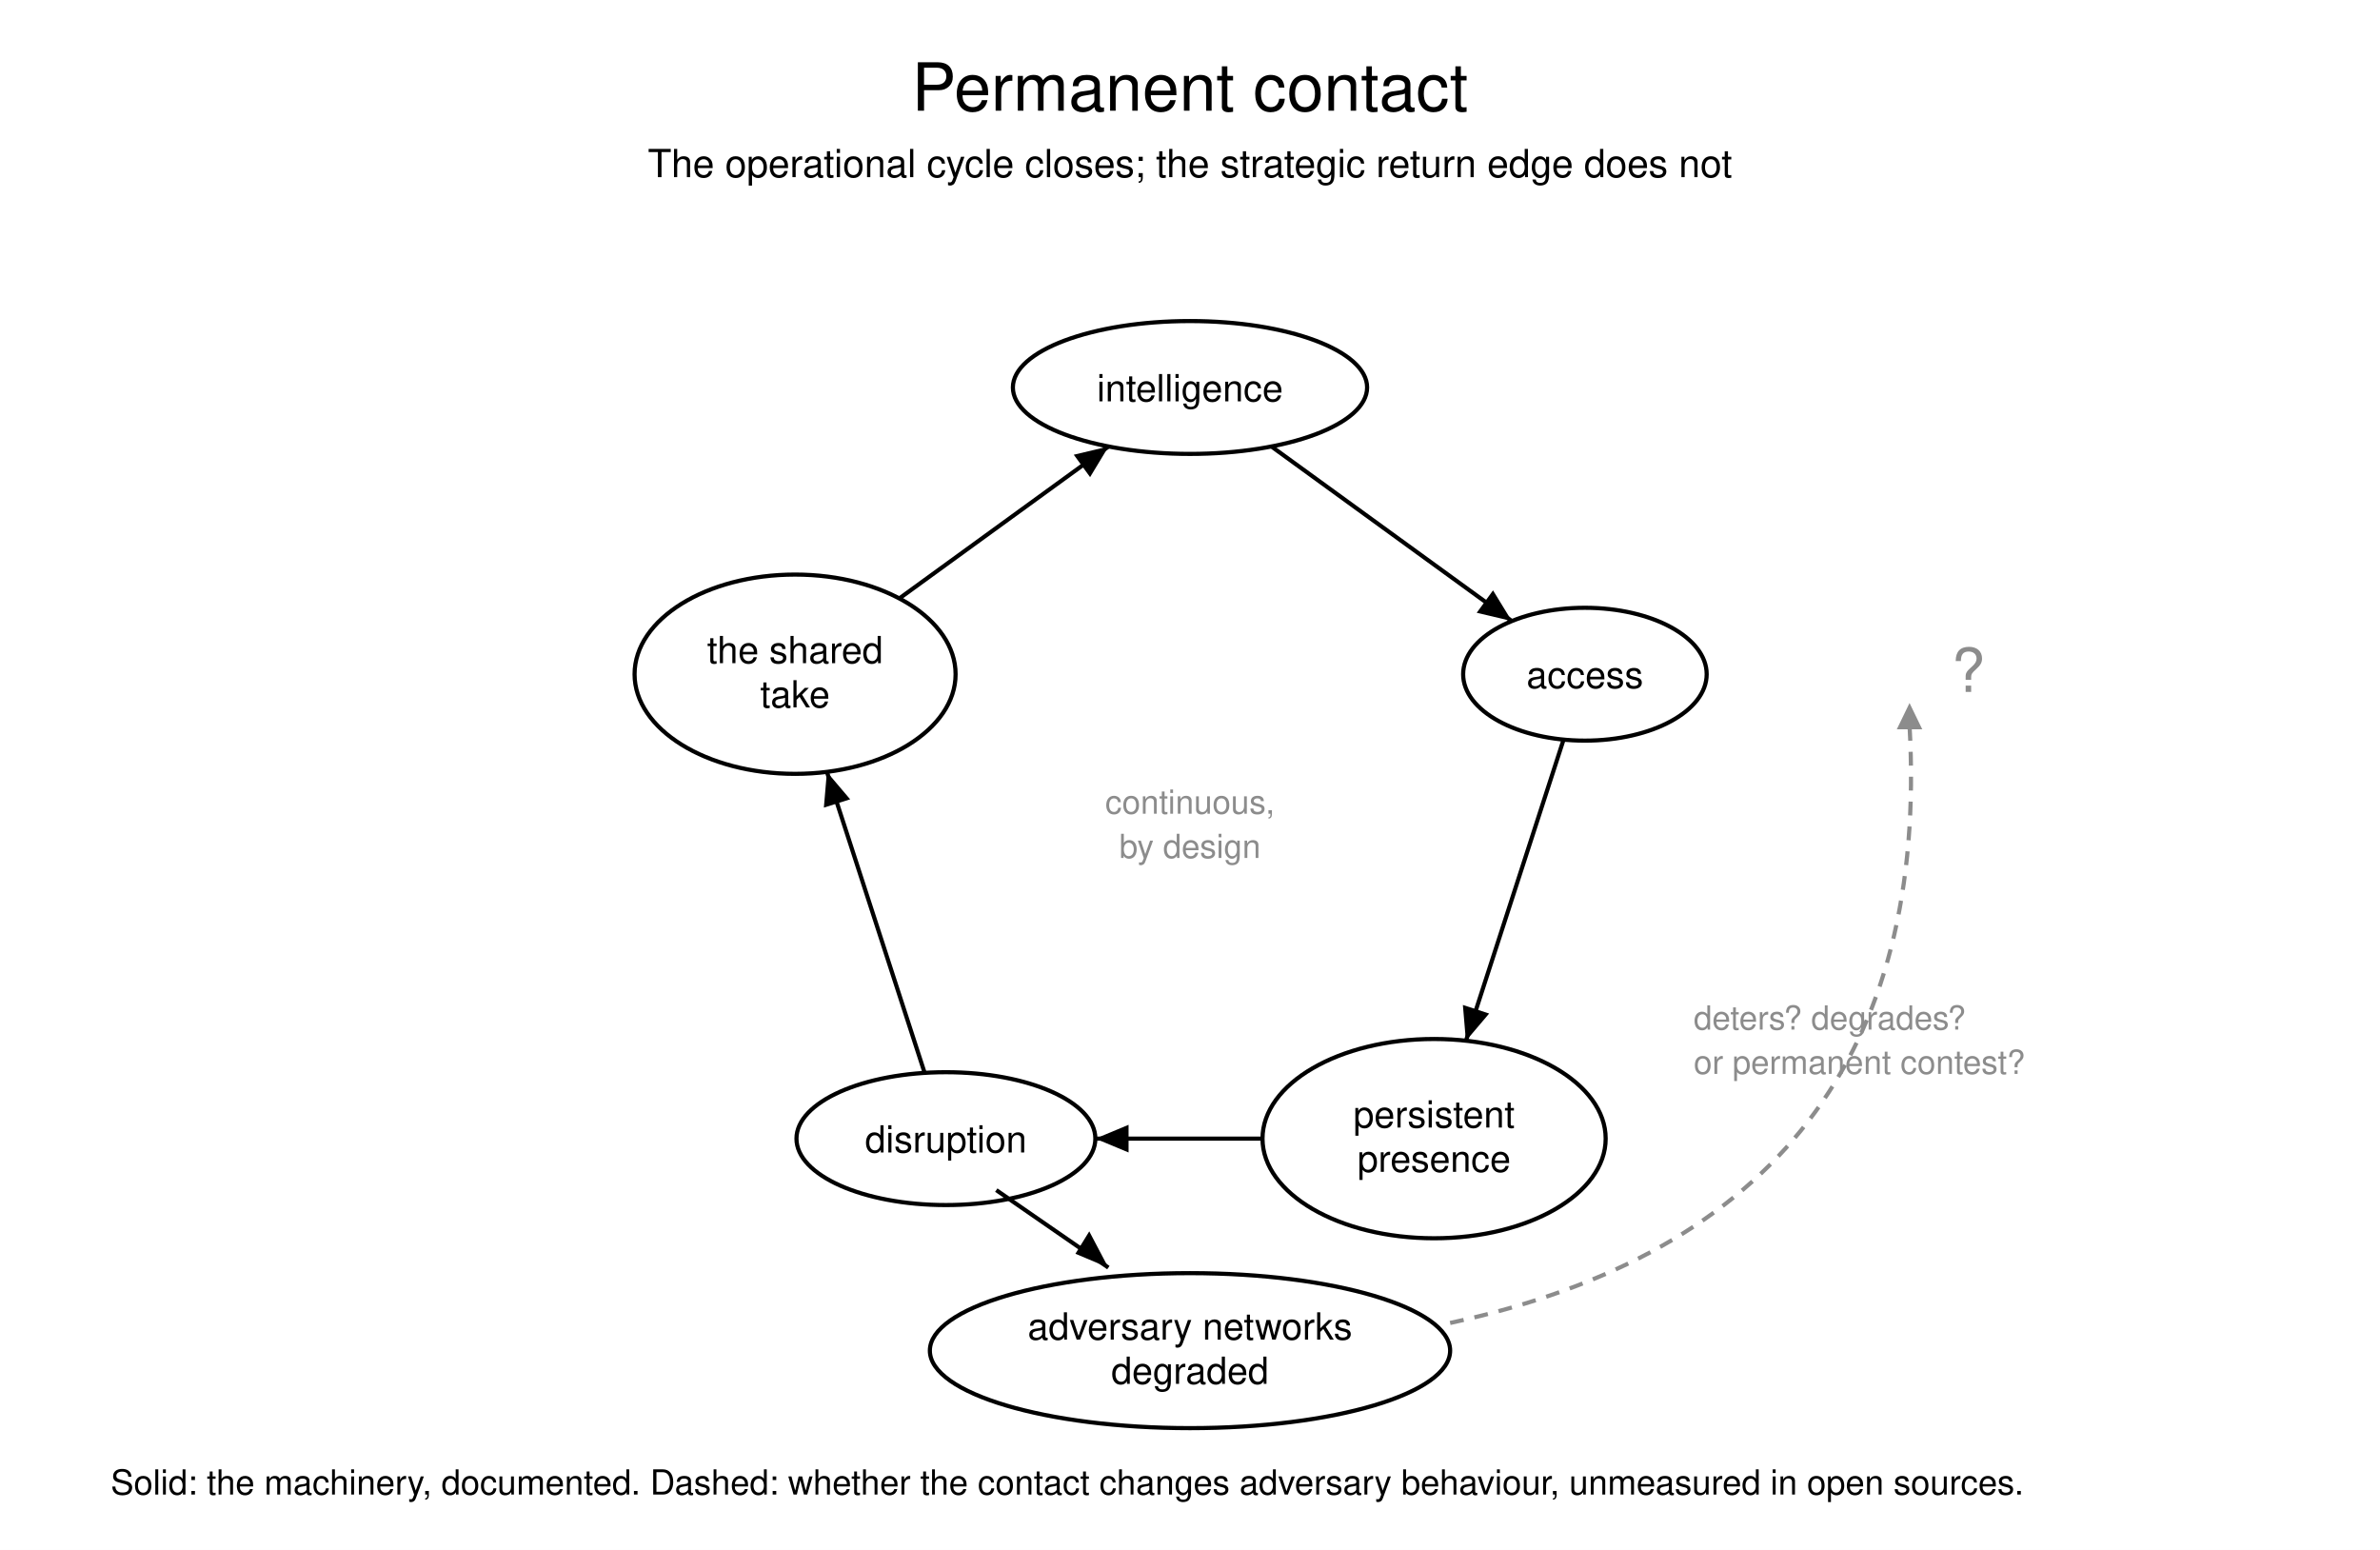
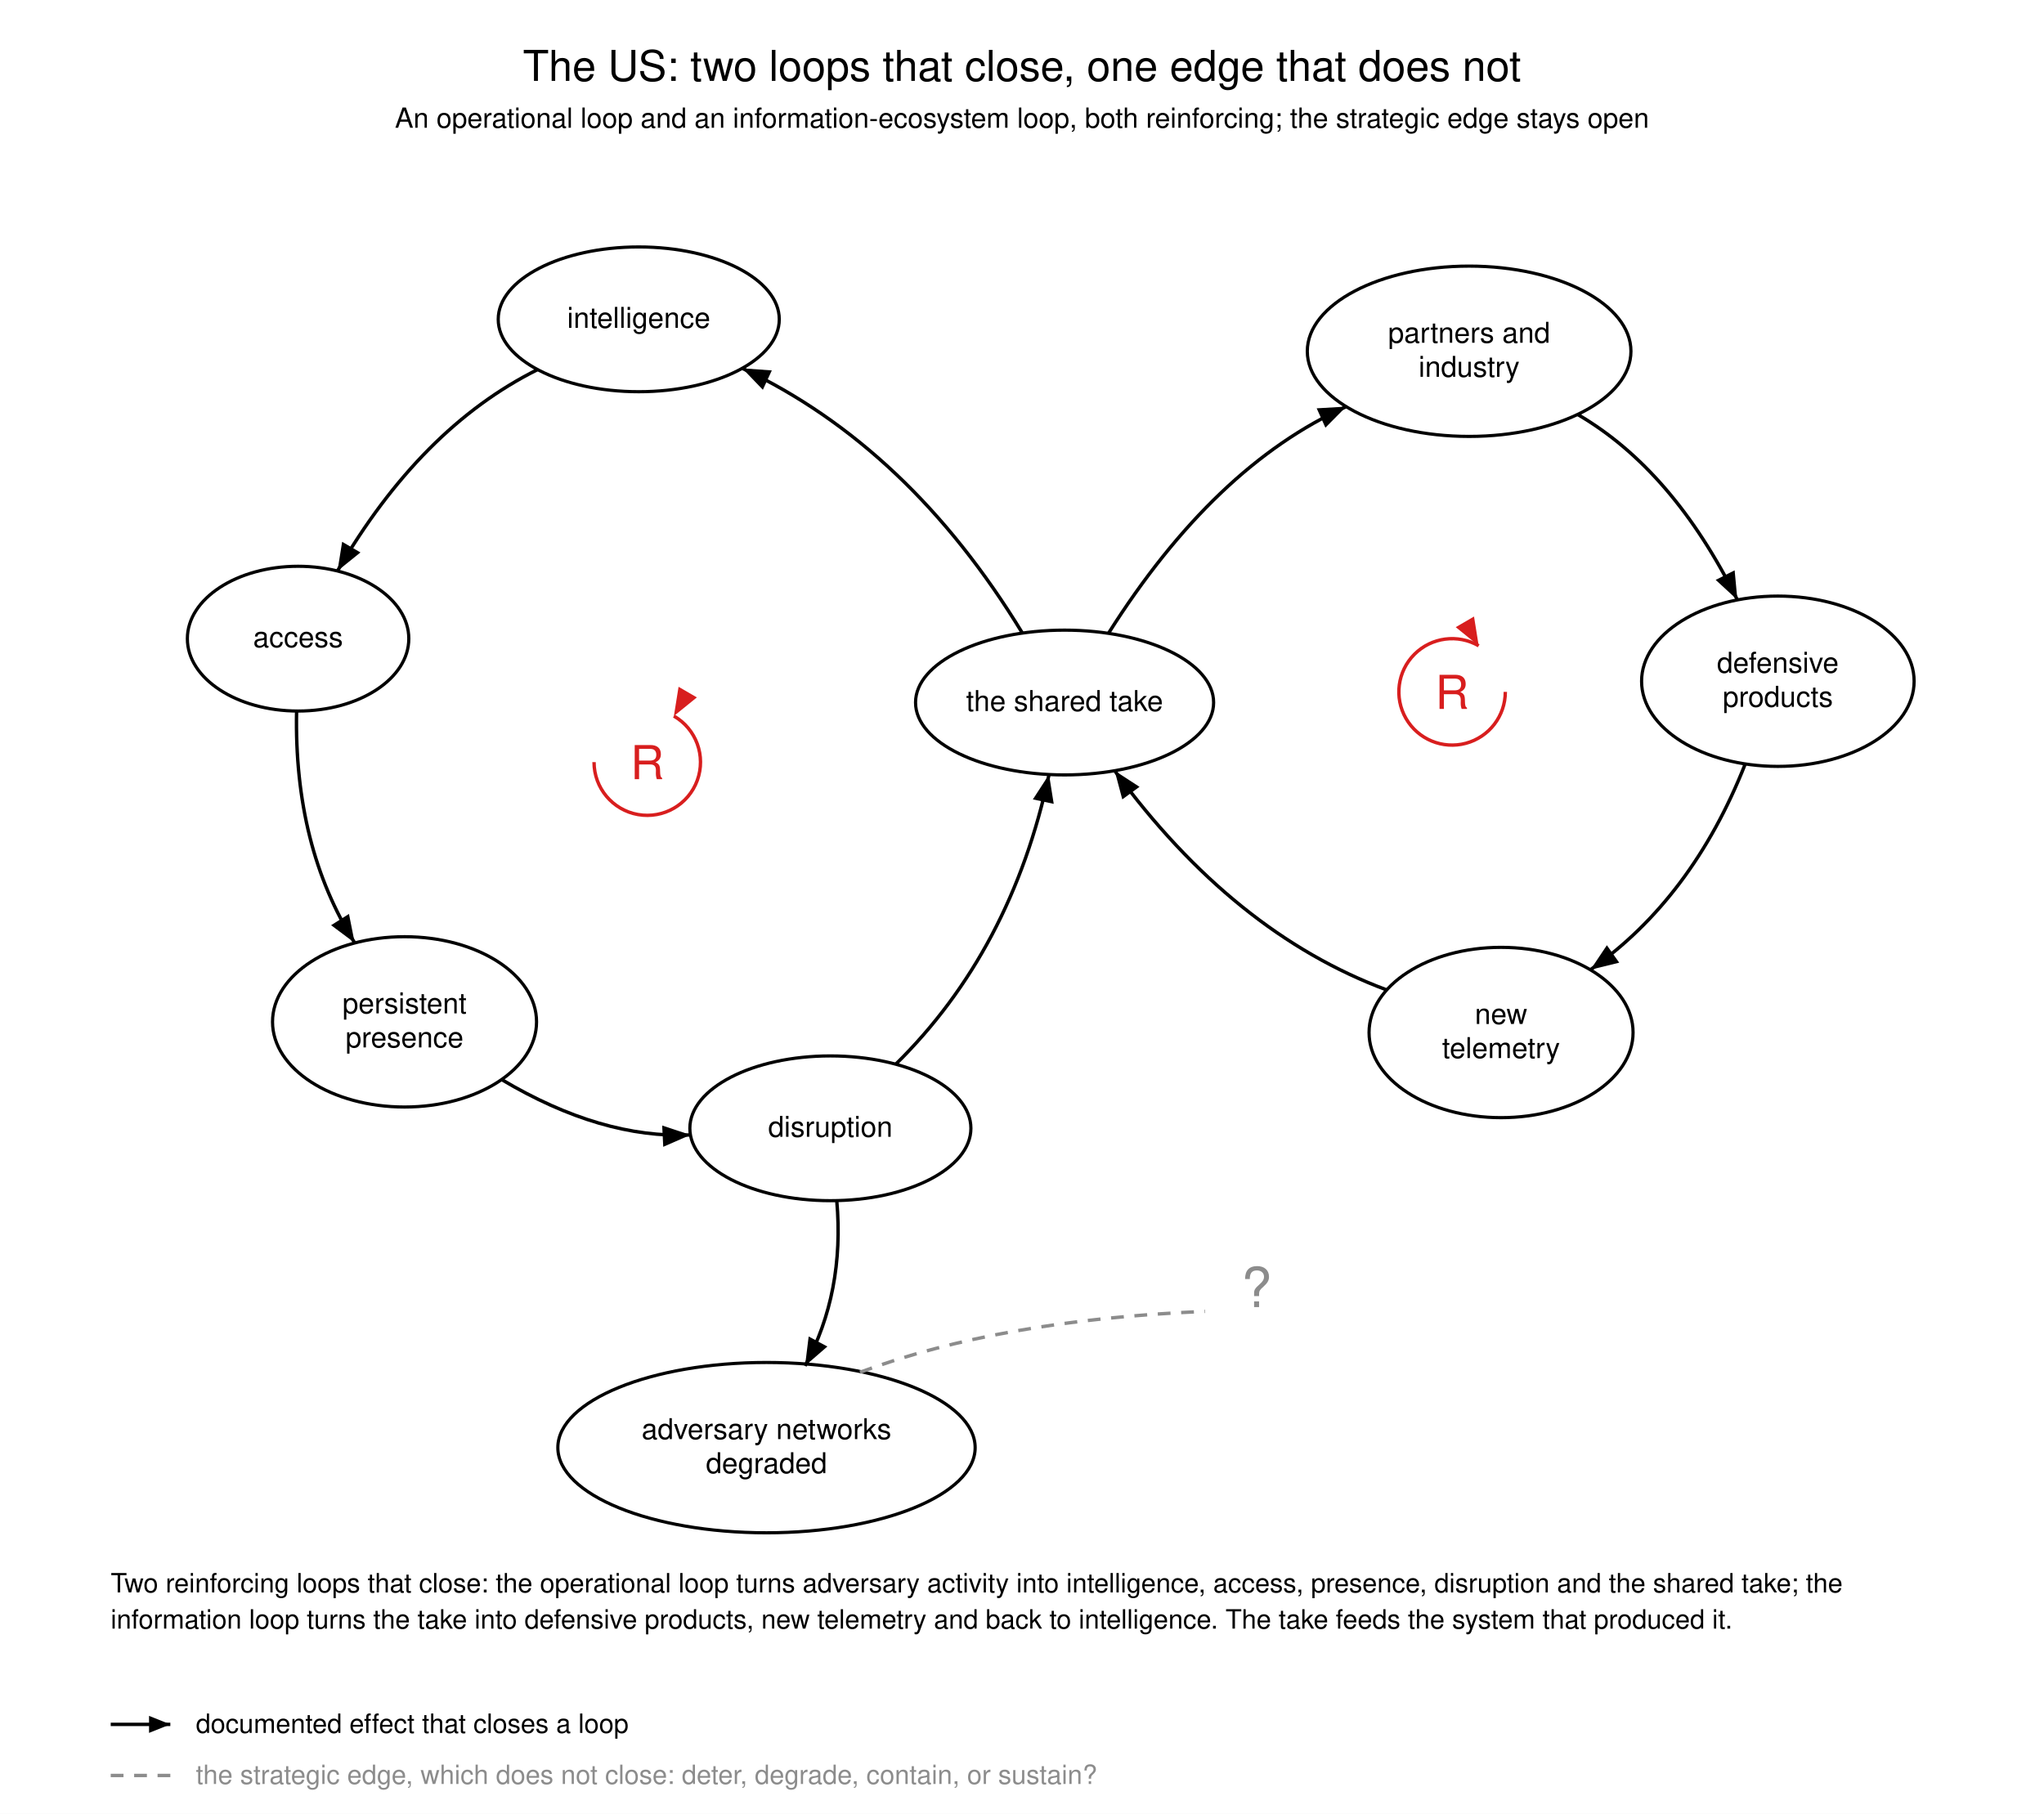
- <svg xmlns="http://www.w3.org/2000/svg" viewBox="0 0 860 560" font-family="Helvetica, Arial, sans-serif">
-   <rect id="background" x="0" y="0" width="860" height="560" fill="#ffffff" />
-   <text id="title" x="430" y="40" font-size="24" text-anchor="middle" fill="#000000">Permanent contact</text>
-   <text id="subtitle" x="430" y="64" font-size="14" text-anchor="middle" fill="#000000">The operational cycle closes; the strategic return edge does not</text>
-   <path d="M 459.4 161.3 L 546.3 224.4" fill="none" stroke="#000000" stroke-width="1.5" />
-   <polygon points="546.3,224.4 533.6,221.4 539.5,213.3" fill="#000000" />
-   <path d="M 565.0 267.2 L 529.7 376.1" fill="none" stroke="#000000" stroke-width="1.5" />
-   <polygon points="529.7,376.1 528.6,363.1 538.1,366.2" fill="#000000" />
-   <path d="M 458.2 411.4 L 395.8 411.4" fill="none" stroke="#000000" stroke-width="1.5" />
-   <polygon points="395.8,411.4 407.8,406.4 407.8,416.4" fill="#000000" />
-   <path d="M 334.1 387.6 L 298.8 278.9" fill="none" stroke="#000000" stroke-width="1.5" />
-   <polygon points="298.8,278.9 307.2,288.8 297.7,291.8" fill="#000000" />
-   <path d="M 325.0 216.2 L 400.6 161.3" fill="none" stroke="#000000" stroke-width="1.5" />
-   <polygon points="400.6,161.3 393.9,172.4 388.0,164.3" fill="#000000" />
-   <text x="430" y="294" font-size="12" text-anchor="middle" fill="#8c8c8c">continuous,</text>
-   <text x="430" y="310" font-size="12" text-anchor="middle" fill="#8c8c8c">by design</text>
-   <ellipse cx="430" cy="140" rx="64" ry="24" fill="#ffffff" stroke="#000000" stroke-width="1.5" />
-   <text x="430" y="145" font-size="13.5" text-anchor="middle" fill="#000000">intelligence</text>
-   <ellipse cx="572.7" cy="243.6" rx="44" ry="24" fill="#ffffff" stroke="#000000" stroke-width="1.5" />
-   <text x="572.7" y="248.6" font-size="13.5" text-anchor="middle" fill="#000000">access</text>
-   <ellipse cx="518.2" cy="411.4" rx="62" ry="36" fill="#ffffff" stroke="#000000" stroke-width="1.5" />
-   <text x="518.2" y="407.4" font-size="13.5" text-anchor="middle" fill="#000000">persistent</text>
-   <text x="518.2" y="423.4" font-size="13.5" text-anchor="middle" fill="#000000">presence</text>
-   <ellipse cx="341.8" cy="411.4" rx="54" ry="24" fill="#ffffff" stroke="#000000" stroke-width="1.5" />
-   <text x="341.8" y="416.4" font-size="13.5" text-anchor="middle" fill="#000000">disruption</text>
-   <ellipse cx="287.3" cy="243.6" rx="58" ry="36" fill="#ffffff" stroke="#000000" stroke-width="1.5" />
-   <text x="287.3" y="239.6" font-size="13.5" text-anchor="middle" fill="#000000">the shared</text>
-   <text x="287.3" y="255.6" font-size="13.5" text-anchor="middle" fill="#000000">take</text>
-   <path d="M 360 430 L 400.5 458" fill="none" stroke="#000000" stroke-width="1.5" />
-   <polygon points="400.5,458 388.6,453.0 393.6,444.9" fill="#000000" />
-   <ellipse cx="430" cy="488" rx="94" ry="28" fill="#ffffff" stroke="#000000" stroke-width="1.5" />
-   <text x="430" y="484" font-size="13.5" text-anchor="middle" fill="#000000">adversary networks</text>
-   <text x="430" y="500" font-size="13.5" text-anchor="middle" fill="#000000">degraded</text>
-   <path d="M 524 478 Q 700 440 690 262" fill="none" stroke="#8c8c8c" stroke-width="1.5" stroke-dasharray="5 4" />
-   <polygon points="690,254 685.4,263.5 694.6,263.5" fill="#8c8c8c" />
-   <text x="705" y="250" font-size="22" fill="#8c8c8c">?</text>
-   <text x="612" y="372" font-size="12" fill="#8c8c8c">deters? degrades?</text>
-   <text x="612" y="388" font-size="12" fill="#8c8c8c">or permanent contest?</text>
-   <text x="40" y="540" font-size="12.5" fill="#000000">Solid: the machinery, documented. Dashed: whether the contact changes adversary behaviour, unmeasured in open sources.</text>
+ <svg xmlns="http://www.w3.org/2000/svg" viewBox="0 0 960 852" font-family="Helvetica, Arial, sans-serif">
+   <rect id="background" x="0" y="0" width="960" height="852" fill="#ffffff" />
+   <text id="title" x="480" y="38" font-size="20" text-anchor="middle" fill="#000000">The US: two loops that close, one edge that does not</text>
+   <text id="subtitle" x="480" y="60" font-size="13" text-anchor="middle" fill="#000000">An operational loop and an information-ecosystem loop, both reinforcing; the strategic edge stays open</text>
+   <ellipse cx="300" cy="150" rx="66" ry="34" fill="#ffffff" stroke="#000000" stroke-width="1.5" />
+   <text x="300" y="154" font-size="13.5" text-anchor="middle" fill="#000000">intelligence</text>
+   <ellipse cx="140" cy="300" rx="52" ry="34" fill="#ffffff" stroke="#000000" stroke-width="1.5" />
+   <text x="140" y="304" font-size="13.5" text-anchor="middle" fill="#000000">access</text>
+   <ellipse cx="190" cy="480" rx="62" ry="40" fill="#ffffff" stroke="#000000" stroke-width="1.5" />
+   <text x="190" y="476" font-size="13.5" text-anchor="middle" fill="#000000">persistent</text>
+   <text x="190" y="492" font-size="13.5" text-anchor="middle" fill="#000000">presence</text>
+   <ellipse cx="390" cy="530" rx="66" ry="34" fill="#ffffff" stroke="#000000" stroke-width="1.5" />
+   <text x="390" y="534" font-size="13.5" text-anchor="middle" fill="#000000">disruption</text>
+   <ellipse cx="500" cy="330" rx="70" ry="34" fill="#ffffff" stroke="#000000" stroke-width="1.5" />
+   <text x="500" y="334" font-size="13.5" text-anchor="middle" fill="#000000">the shared take</text>
+   <ellipse cx="690" cy="165" rx="76" ry="40" fill="#ffffff" stroke="#000000" stroke-width="1.5" />
+   <text x="690" y="161" font-size="13.5" text-anchor="middle" fill="#000000">partners and</text>
+   <text x="690" y="177" font-size="13.5" text-anchor="middle" fill="#000000">industry</text>
+   <ellipse cx="835" cy="320" rx="64" ry="40" fill="#ffffff" stroke="#000000" stroke-width="1.5" />
+   <text x="835" y="316" font-size="13.5" text-anchor="middle" fill="#000000">defensive</text>
+   <text x="835" y="332" font-size="13.5" text-anchor="middle" fill="#000000">products</text>
+   <ellipse cx="705" cy="485" rx="62" ry="40" fill="#ffffff" stroke="#000000" stroke-width="1.5" />
+   <text x="705" y="481" font-size="13.5" text-anchor="middle" fill="#000000">new</text>
+   <text x="705" y="497" font-size="13.5" text-anchor="middle" fill="#000000">telemetry</text>
+   <ellipse cx="360" cy="680" rx="98" ry="40" fill="#ffffff" stroke="#000000" stroke-width="1.5" />
+   <text x="360" y="676" font-size="13.5" text-anchor="middle" fill="#000000">adversary networks</text>
+   <text x="360" y="692" font-size="13.5" text-anchor="middle" fill="#000000">degraded</text>
+   <text x="590" y="614" font-size="26" text-anchor="middle" fill="#8c8c8c">?</text>
+   <path d="M 252.5 173.6 Q 197.5 201.0 158.5 268.2" fill="none" stroke="#000000" stroke-width="1.6" />
+   <polygon points="158.5,268.2 160.7,254.5 169.3,259.5" fill="#000000" />
+   <path d="M 139.3 334.0 Q 138.0 397.5 166.6 442.9" fill="none" stroke="#000000" stroke-width="1.6" />
+   <polygon points="166.6,442.9 155.5,434.6 163.9,429.3" fill="#000000" />
+   <path d="M 235.6 507.1 Q 282.5 535.0 324.3 533.1" fill="none" stroke="#000000" stroke-width="1.6" />
+   <polygon points="324.3,533.1 311.5,538.7 311.0,528.7" fill="#000000" />
+   <path d="M 420.7 499.9 Q 475.0 446.5 492.7 363.8" fill="none" stroke="#000000" stroke-width="1.6" />
+   <polygon points="492.7,363.8 494.9,377.6 485.1,375.5" fill="#000000" />
+   <path d="M 480.2 297.4 Q 427.0 210.0 348.6 173.0" fill="none" stroke="#000000" stroke-width="1.6" />
+   <polygon points="348.6,173.0 362.5,174.0 358.3,183.1" fill="#000000" />
+   <path d="M 520.6 297.5 Q 570.2 219.0 632.3 191.0" fill="none" stroke="#000000" stroke-width="1.6" />
+   <polygon points="632.3,191.0 622.5,200.9 618.4,191.8" fill="#000000" />
+   <path d="M 741.0 194.7 Q 785.8 220.8 816.0 281.8" fill="none" stroke="#000000" stroke-width="1.6" />
+   <polygon points="816.0,281.8 805.8,272.4 814.7,267.9" fill="#000000" />
+   <path d="M 819.7 358.8 Q 794.8 422.0 747.0 455.5" fill="none" stroke="#000000" stroke-width="1.6" />
+   <polygon points="747.0,455.5 754.7,444.0 760.5,452.2" fill="#000000" />
+   <path d="M 651.3 465.0 Q 579.2 438.2 523.5 362.0" fill="none" stroke="#000000" stroke-width="1.6" />
+   <polygon points="523.5,362.0 535.2,369.6 527.1,375.5" fill="#000000" />
+   <path d="M 279 358 A 25 25 0 1 0 316.5 336.35" fill="none" stroke="#d81e1e" stroke-width="1.6" />
+   <polygon points="316.5,336.35 318.7,322.6 327.3,327.6" fill="#d81e1e" />
+   <text x="304" y="366" font-size="22" text-anchor="middle" fill="#d81e1e">R</text>
+   <path d="M 707 325 A 25 25 0 1 1 694.5 303.35" fill="none" stroke="#d81e1e" stroke-width="1.6" />
+   <polygon points="694.5,303.35 683.7,294.6 692.3,289.6" fill="#d81e1e" />
+   <text x="682" y="333" font-size="22" text-anchor="middle" fill="#d81e1e">R</text>
+   <path d="M 393.0 564.0 Q 396.8 607.0 378.1 641.6" fill="none" stroke="#000000" stroke-width="1.6" />
+   <polygon points="378.1,641.6 379.8,627.8 388.6,632.5" fill="#000000" />
+   <path d="M 403.9 644.6 Q 470.0 620.0 566.0 616.0" fill="none" stroke="#8c8c8c" stroke-width="1.6" stroke-dasharray="6 5" />
+   <text x="52" y="748" font-size="12.5" fill="#000000">Two reinforcing loops that close: the operational loop turns adversary activity into intelligence, access, presence, disruption and the shared take; the</text>
+   <text x="52" y="765" font-size="12.5" fill="#000000">information loop turns the take into defensive products, new telemetry and back to intelligence. The take feeds the system that produced it.</text>
+   <path d="M 52 810.0 L 80 810.0" fill="none" stroke="#000000" stroke-width="1.6" />
+   <polygon points="80,810.0 70,806.0 70,814.0" fill="#000000" />
+   <text x="92" y="814.0" font-size="12.5" fill="#000000">documented effect that closes a loop</text>
+   <path d="M 52 834.0 L 80 834.0" fill="none" stroke="#8c8c8c" stroke-width="1.6" stroke-dasharray="6 5" />
+   <text x="92" y="838.0" font-size="12.5" fill="#8c8c8c">the strategic edge, which does not close: deter, degrade, contain, or sustain?</text>
</svg>
